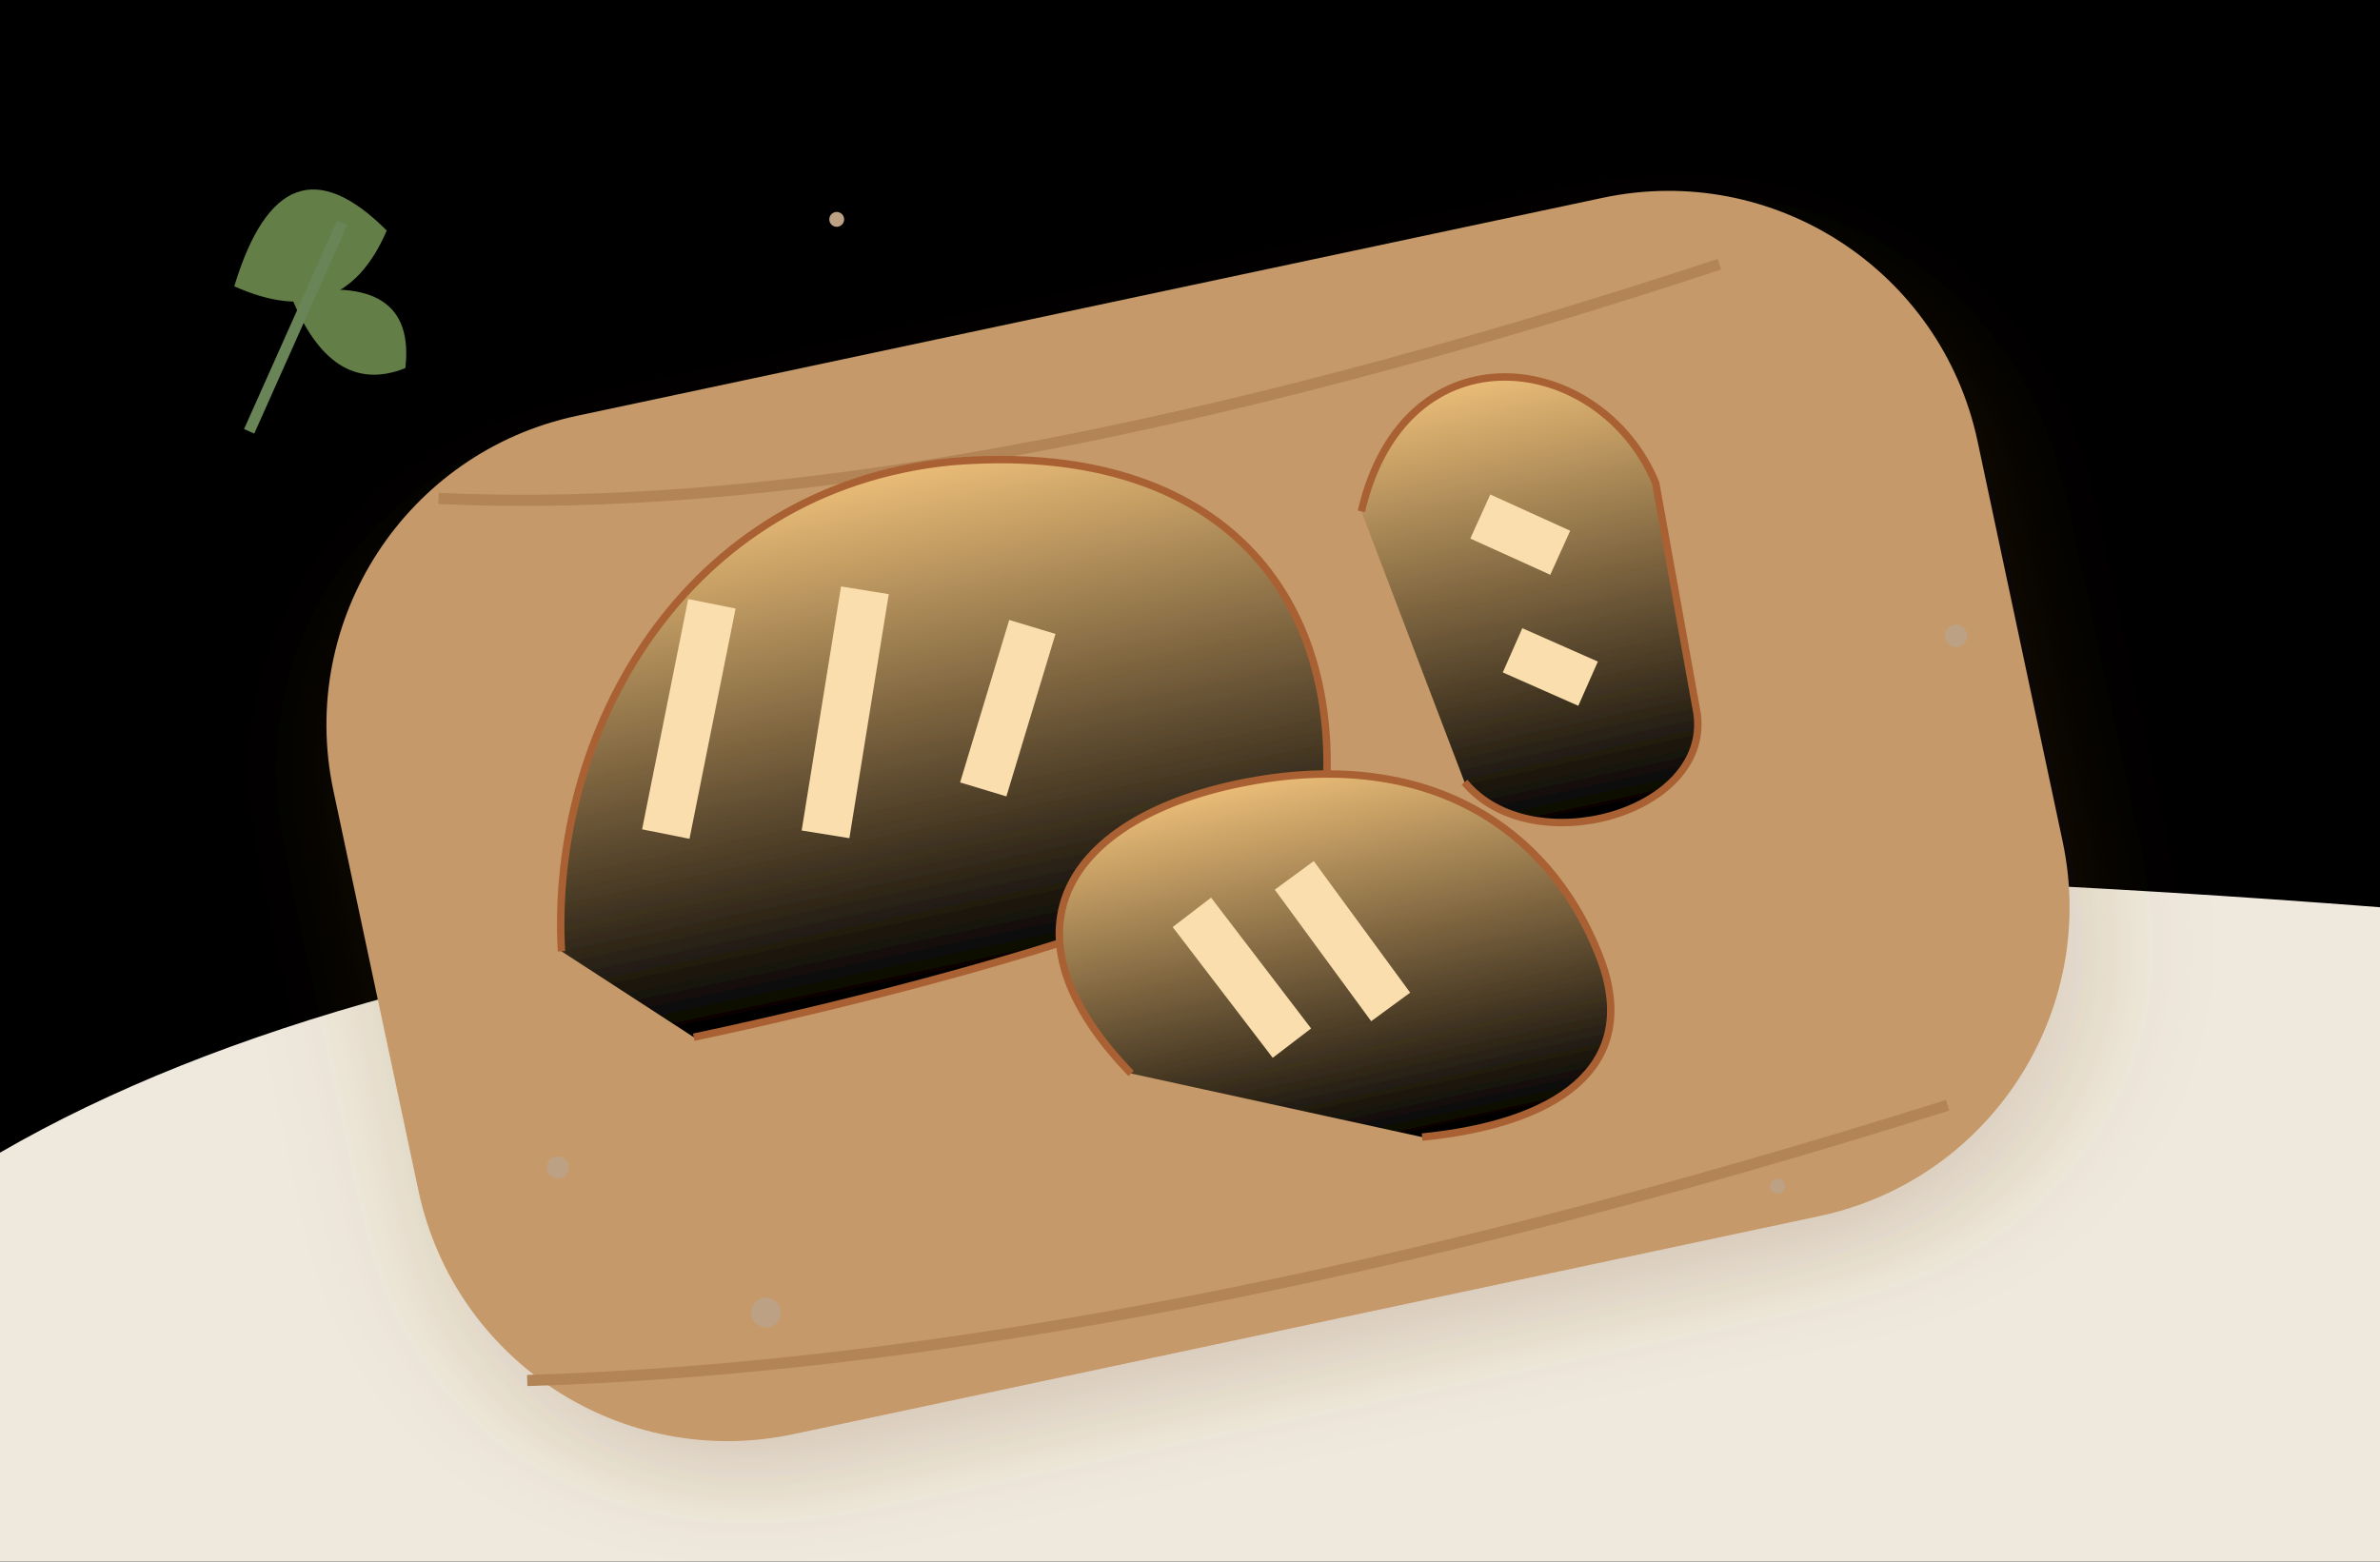
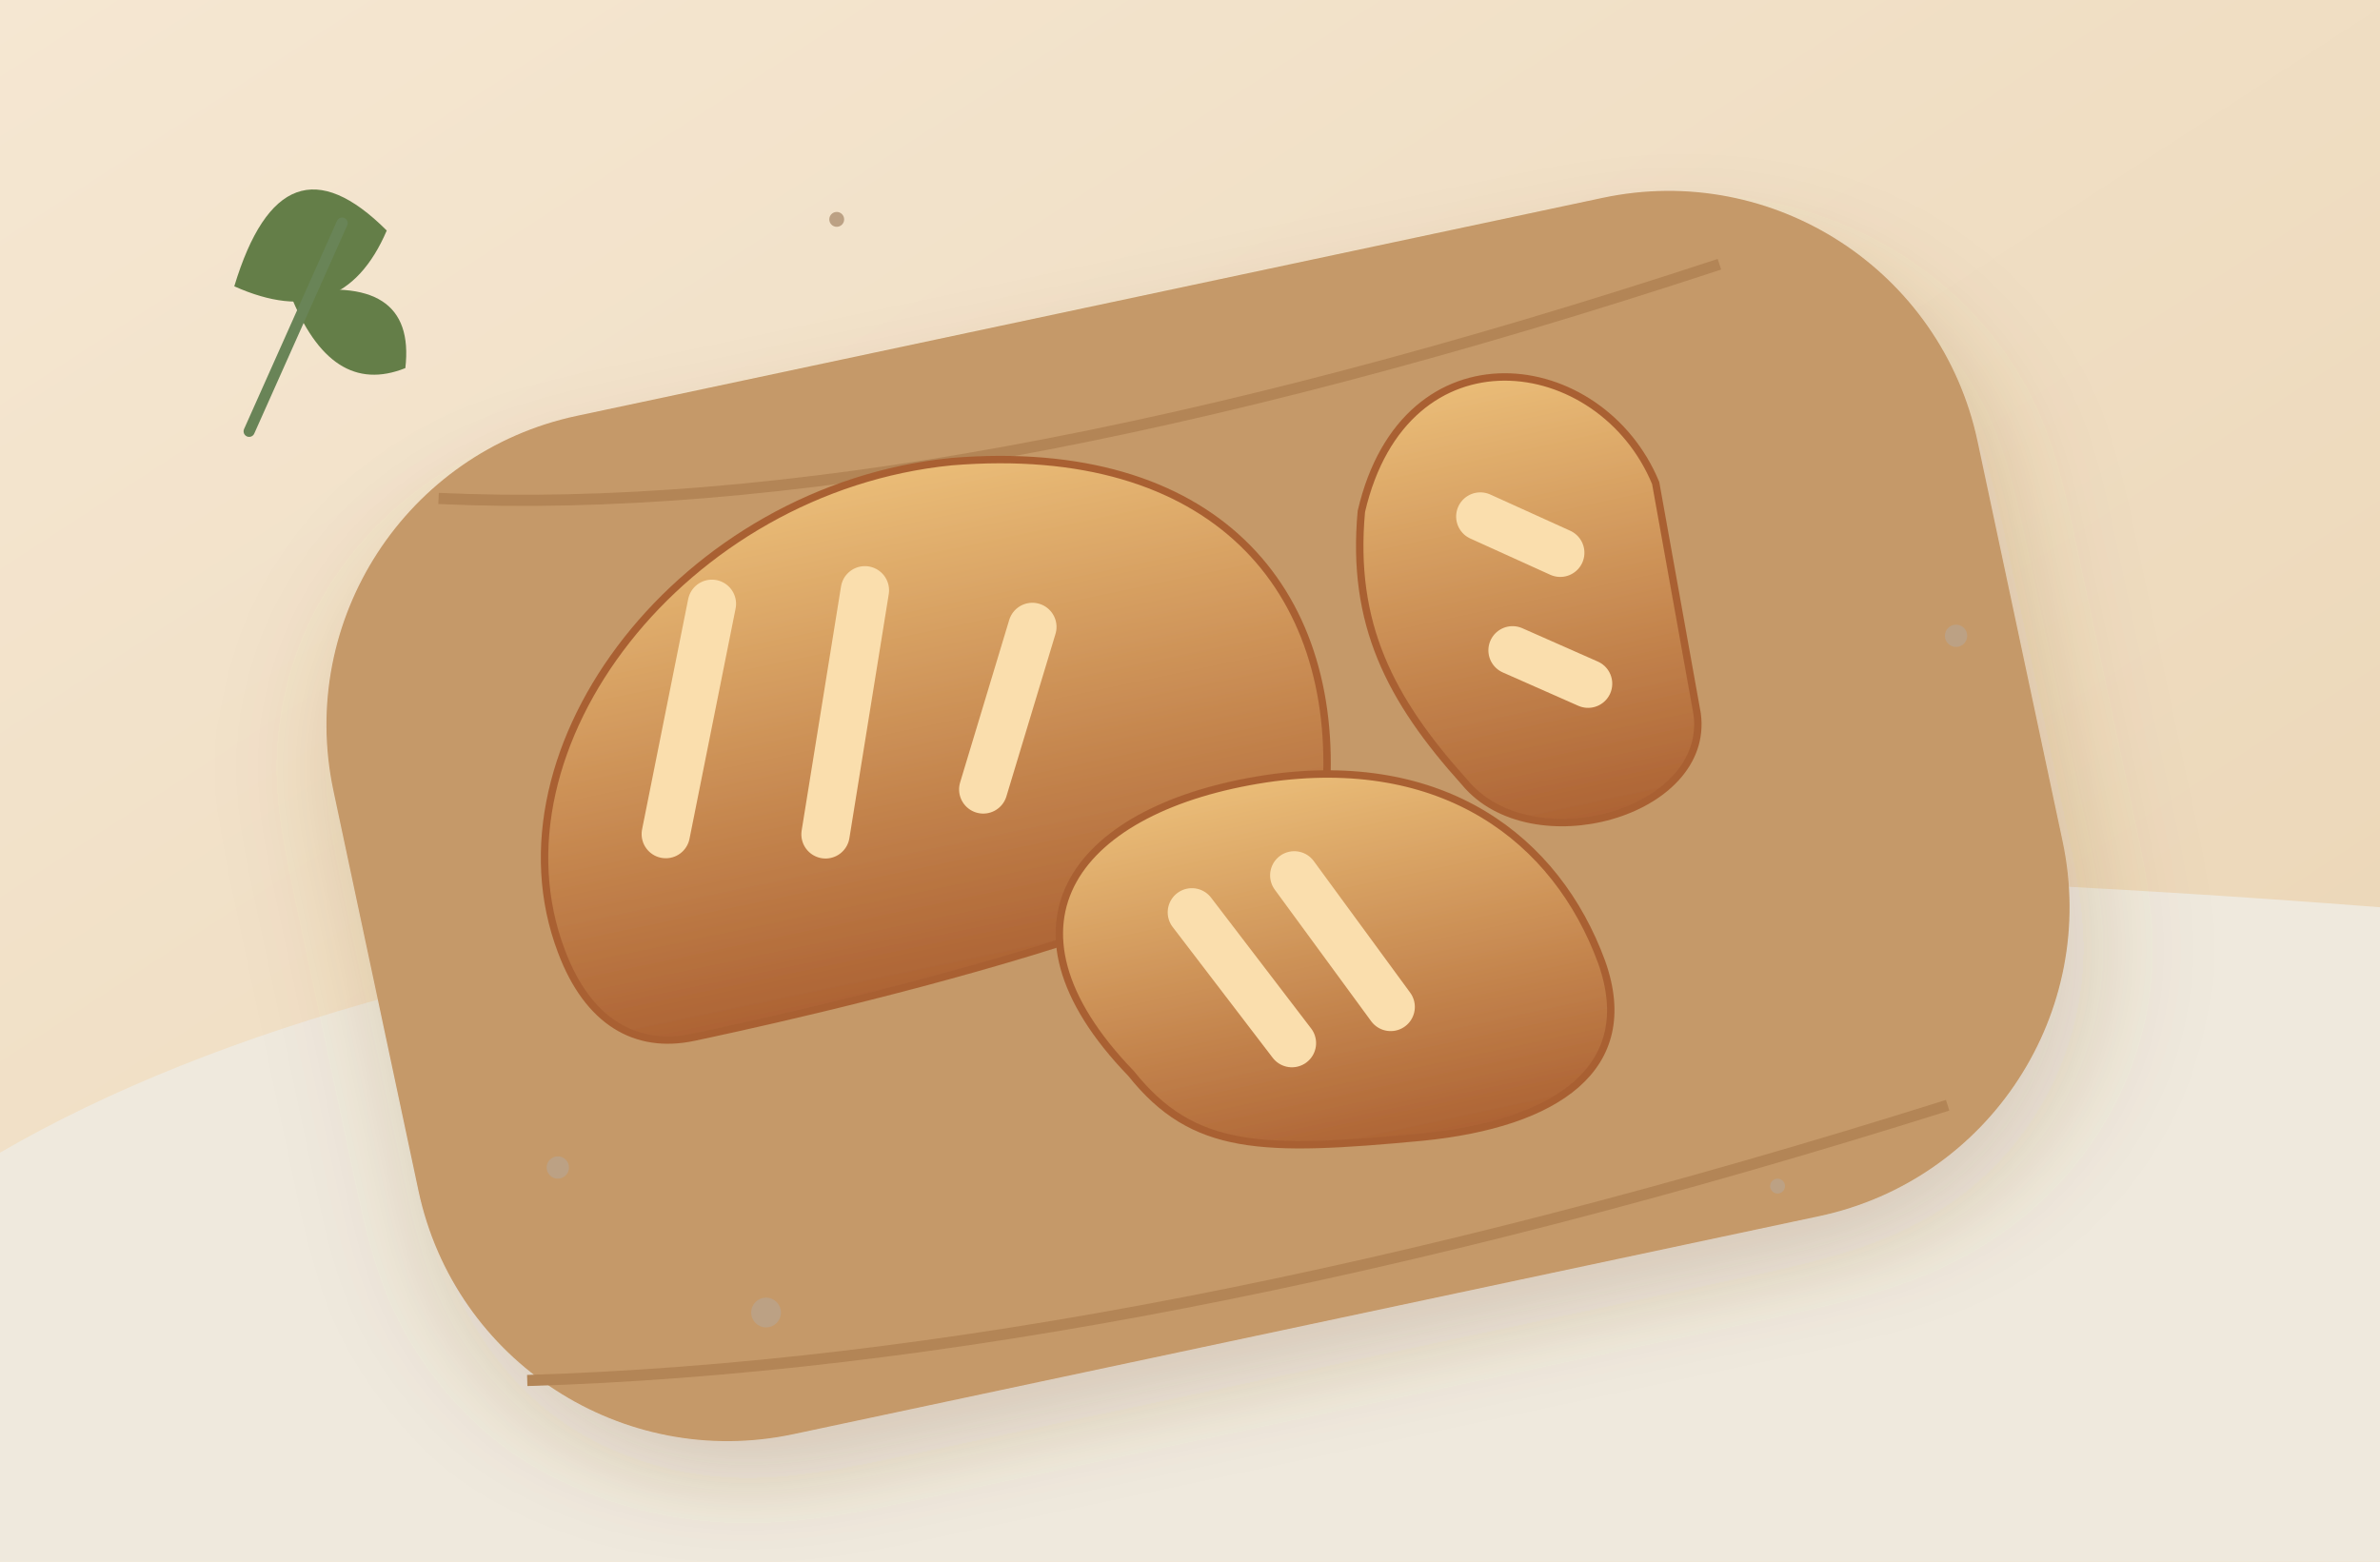
<svg xmlns="http://www.w3.org/2000/svg" viewBox="0 0 640 420">
  <defs>
    <linearGradient id="bg" x2="1" y2="1">
-       <stop stopcolor="#F5E7D2" />
-       <stop offset="1" stopcolor="#EAD4B3" />
+       <stop stop-color="#F5E7D2" />
+       <stop offset="1" stop-color="#EAD4B3" />
    </linearGradient>
    <linearGradient id="crust" x2="0" y2="1">
      <stop stop-color="#EABC77" />
-       <stop offset="1" stopcolor="#AD6334" />
+       <stop offset="1" stop-color="#AD6334" />
    </linearGradient>
    <filter id="sh">
      <feDropShadow dy="12" stdDeviation="14" flood-color="#7D542C" flood-opacity=".2" />
    </filter>
  </defs>
  <rect width="640" height="420" fill="url(#bg)" />
  <path d="M0 310q176-102 640-66v176H0Z" fill="#EFE9DD" />
  <g filter="url(#sh)" transform="rotate(-12 310 220)">
    <rect x="96" y="82" width="452" height="280" rx="85" fill="#C59969" />
    <path d="M140 96q130 34 350 10M114 333q160 29 389 7" fill="none" stroke="#B38556" stroke-width="3" />
    <g fill="url(#crust)" stroke="#A96133" stroke-width="2">
-       <path d="M147 222c9-58 58-115 130-107 70 9 95 55 80 108-7 29-163 29-180 29-16 0-27-10-30- 30Z" />
-       <path d="M290 286c-30-48 1-73 52-70 48 3 73 32 78 67 4 30-21 40-57 36- 43-5-61-9-73-33Z" />
-       <path d="M382 151c22-47 72-29 79 9l-2 63c-2 27-52 30-65 5- 15-26-21-48-12-77Z" />
+       <path d="M147 222c-9-58 58-115 130-107 70 9 95 55 80 108-7 29-163 29-180 29-16 0-27-10-30-30Z" />
+       <path d="M290 286c-30-48 1-73 52-70 48 3 73 32 78 67 4 30-21 40-57 36-43-5-61-9-73-33Z" />
+       <path d="M382 151c22-47 72-29 79 9l-2 63c-2 27-52 30-65 5-15-26-21-48-12-77Z" />
    </g>
-     <g fill="none" stroke="#FADEAD" stroke-width="13" strokelinecap="round">
+     <g fill="none" stroke="#FADEAD" stroke-width="13" stroke-linecap="round">
      <path d="m206 139-25 58m66-53-24 62m66-43-22 40m48 44 19 40m10-44 18 40m51-124 19 14m-18 23 18 13" />
    </g>
  </g>
  <g fill="#BCA184">
    <circle cx="150" cy="314" r="3" />
    <circle cx="526" cy="171" r="3" />
    <circle cx="225" cy="59" r="2" />
    <circle cx="206" cy="353" r="4" />
    <circle cx="478" cy="319" r="2" />
  </g>
  <g fill="#647E48">
    <path d="M63 77q13-43 41-15-12 28-41 15Z" />
    <path d="M78 79q34-6 31 20-20 8-31-20Z" />
  </g>
-   <path d="m67 116 25-56" stroke="#698457" stroke-width="3" strokelinecap="round" />
+   <path d="m67 116 25-56" stroke="#698457" stroke-width="3" stroke-linecap="round" />
</svg>
